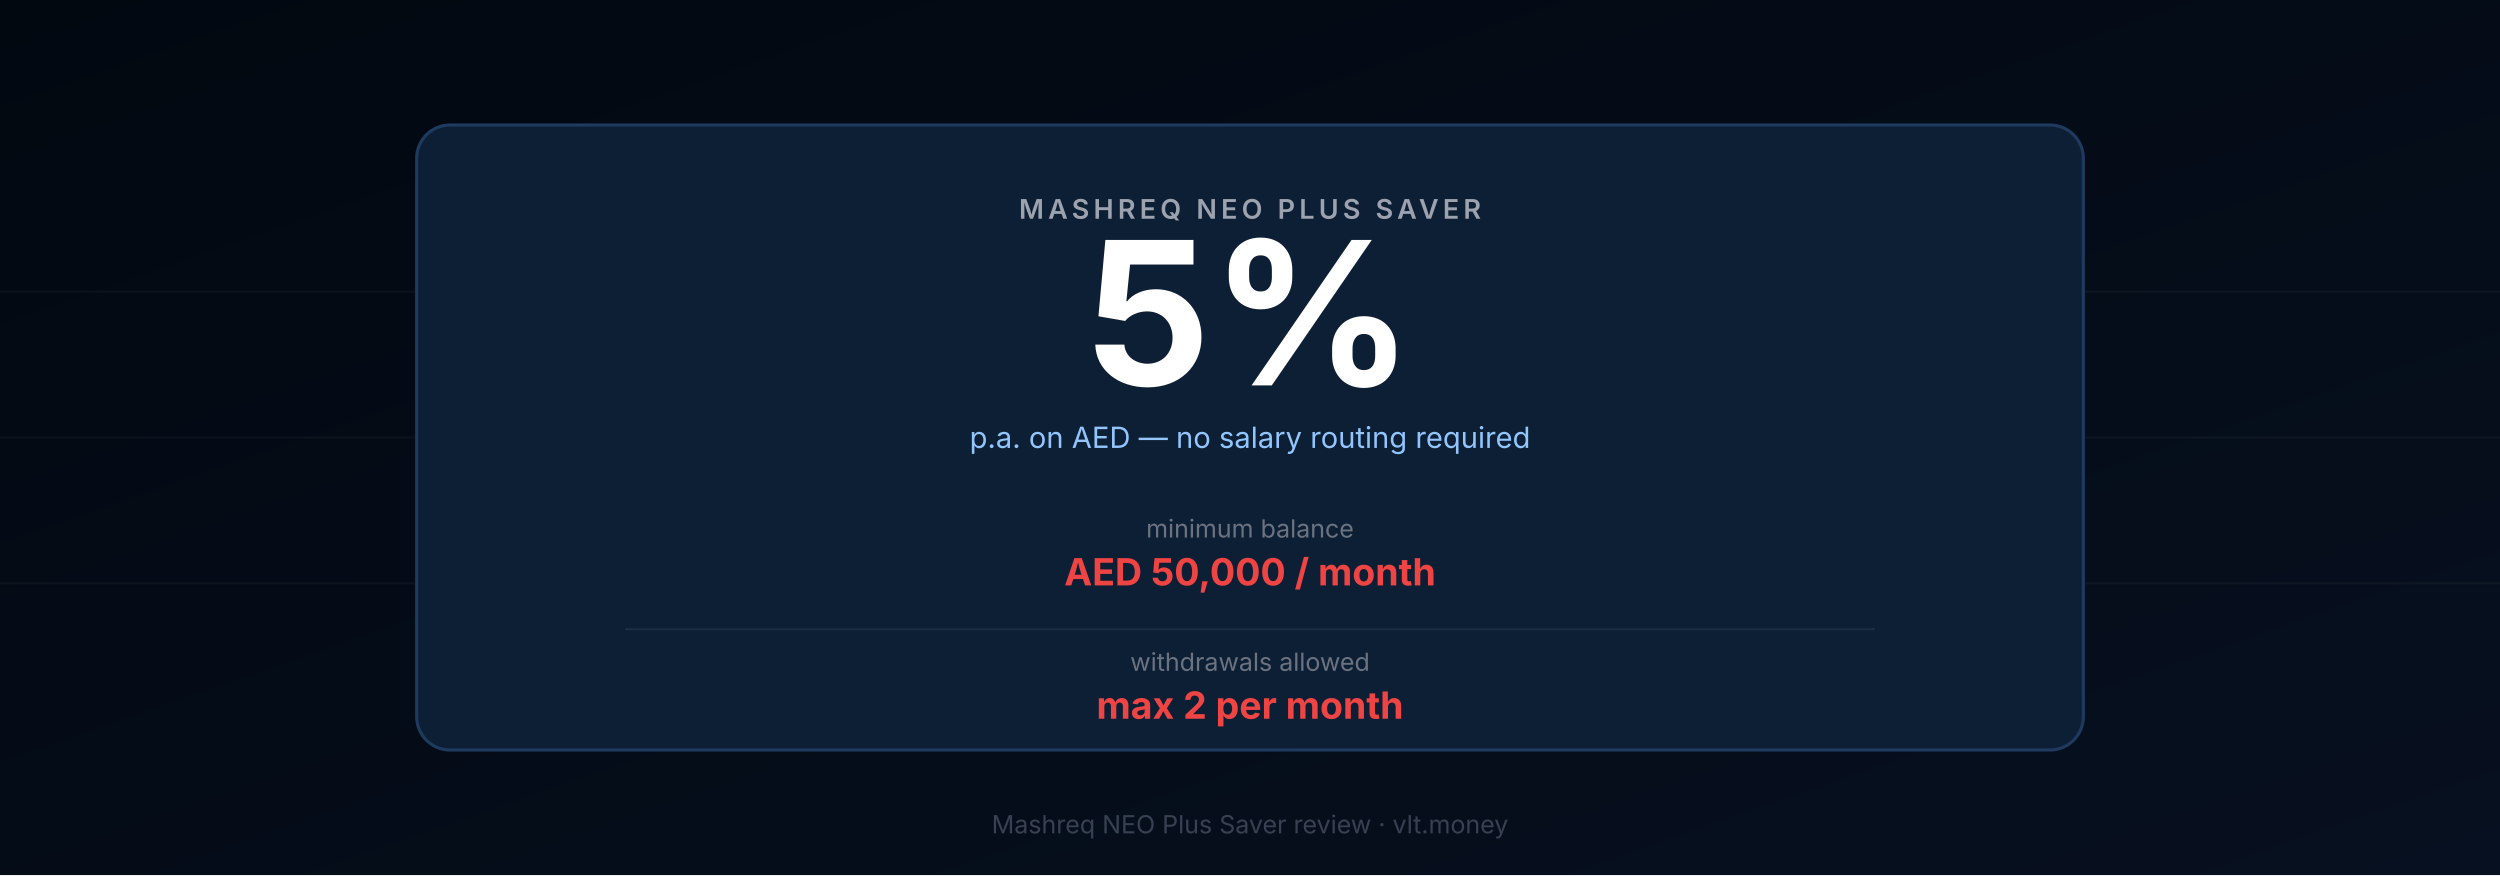
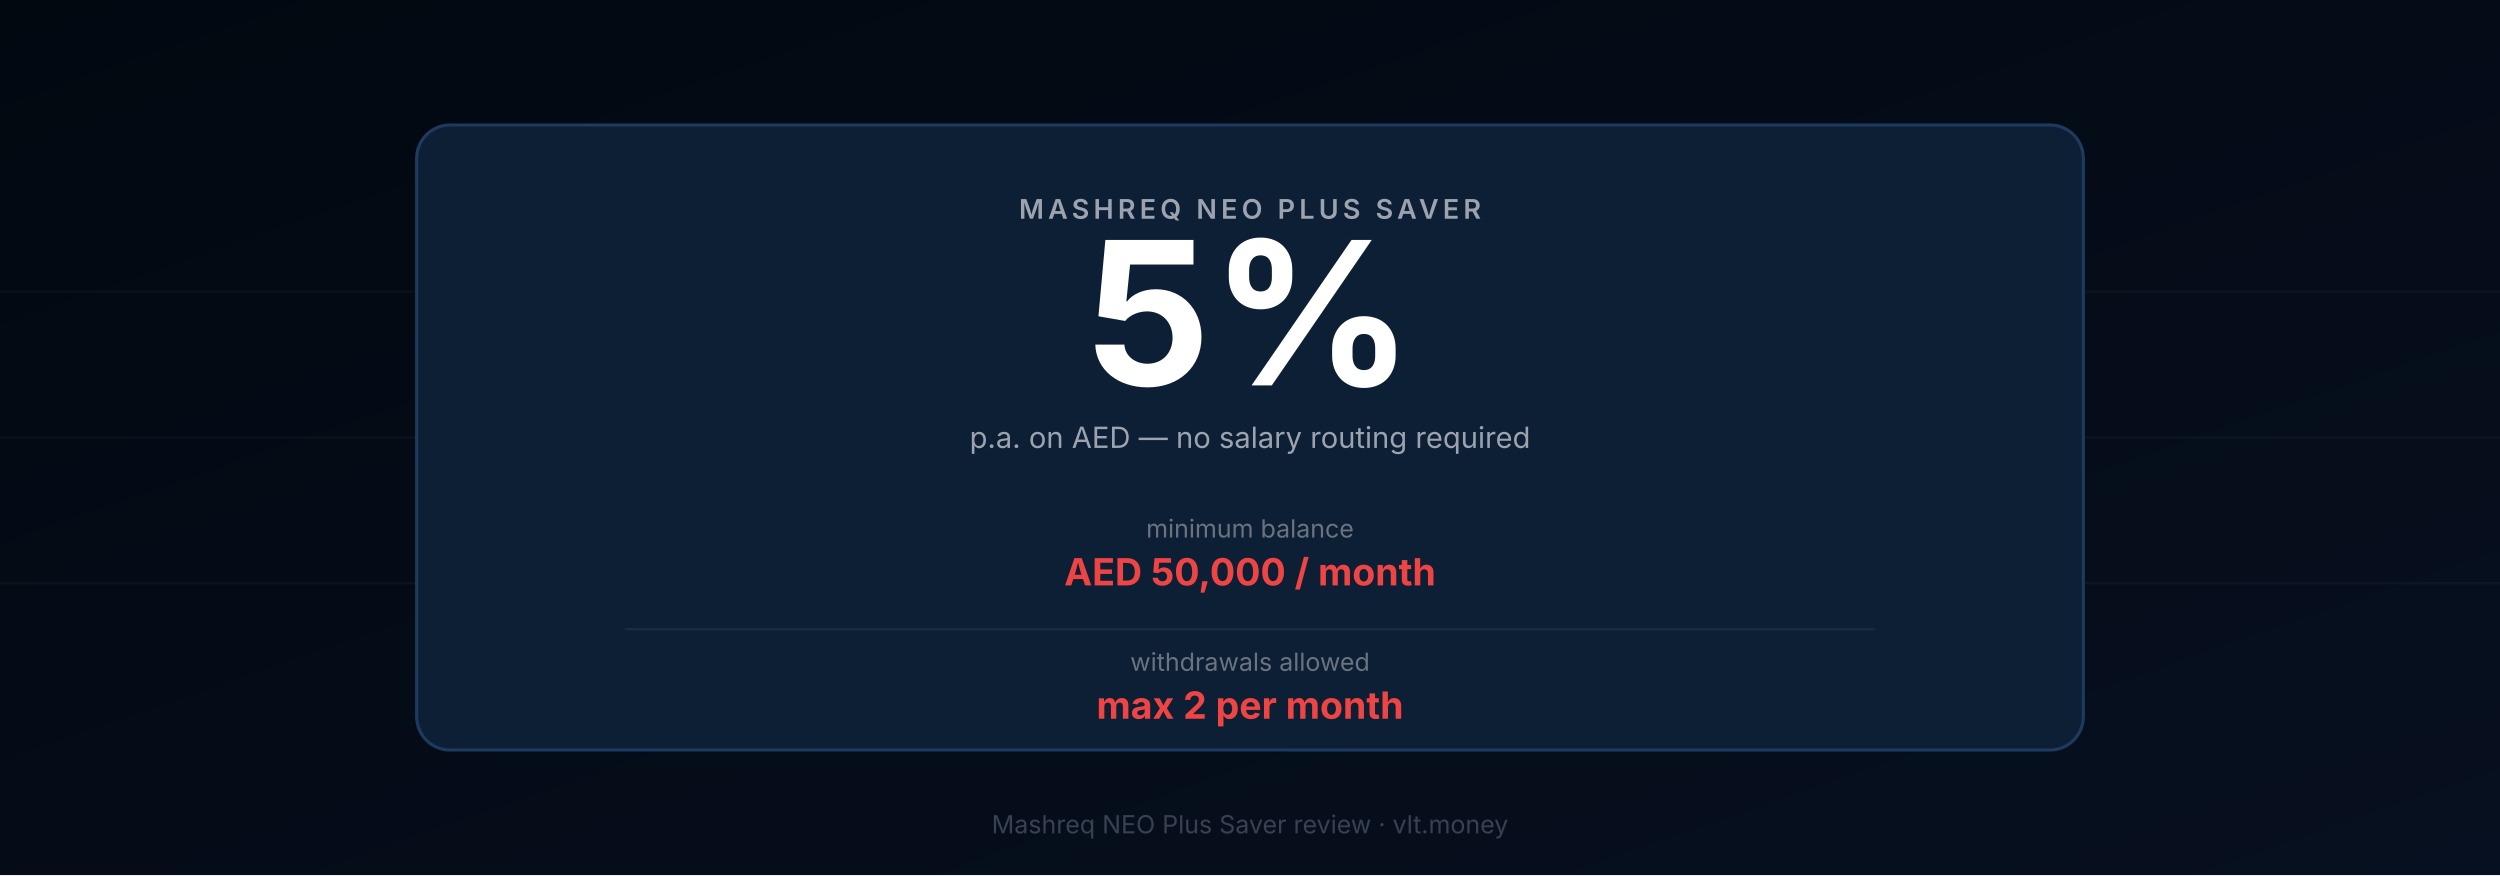
<svg xmlns="http://www.w3.org/2000/svg" viewBox="0 0 1200 420" width="1200" height="420">
  <defs>
    <linearGradient id="bg" x1="0%" y1="0%" x2="100%" y2="100%">
      <stop offset="0%" style="stop-color:#020810" />
      <stop offset="100%" style="stop-color:#071020" />
    </linearGradient>
  </defs>
  <rect width="1200" height="420" fill="url(#bg)" />
  <line x1="0" y1="140" x2="1200" y2="140" stroke="#ffffff08" stroke-width="1" />
  <line x1="0" y1="210" x2="1200" y2="210" stroke="#ffffff08" stroke-width="1" />
  <line x1="0" y1="280" x2="1200" y2="280" stroke="#ffffff08" stroke-width="1" />
  <rect x="200" y="60" width="800" height="300" rx="16" fill="#0D1F35" stroke="#1E3A5F" stroke-width="1.5" />
-   <text x="600" y="105" text-anchor="middle" fill="#9CA3AF" font-family="system-ui, -apple-system, sans-serif" font-size="13" font-weight="600" letter-spacing="2">MASHREQ NEO PLUS SAVER</text>
-   <text x="600" y="185" text-anchor="middle" fill="#ffffff" font-family="system-ui, -apple-system, sans-serif" font-size="96" font-weight="700">5%</text>
-   <text x="600" y="215" text-anchor="middle" fill="#93C5FD" font-family="system-ui, -apple-system, sans-serif" font-size="14">p.a. on AED — no salary routing required</text>
-   <text x="600" y="258" text-anchor="middle" fill="#6B7280" font-family="system-ui, -apple-system, sans-serif" font-size="12">minimum balance</text>
-   <text x="600" y="281" text-anchor="middle" fill="#EF4444" font-family="system-ui, -apple-system, sans-serif" font-size="18" font-weight="700">AED 50,000 / month</text>
+   <text x="600" y="105" text-anchor="middle" fill="#9CA3AF" font-family="Inter, system-ui, sans-serif" font-size="13" font-weight="600" letter-spacing="2">MASHREQ NEO PLUS SAVER</text>
+   <text x="600" y="185" text-anchor="middle" fill="#ffffff" font-family="Inter, system-ui, sans-serif" font-size="96" font-weight="700">5%</text>
+   <text x="600" y="215" text-anchor="middle" fill="#9CA3AF" font-family="Inter, system-ui, sans-serif" font-size="14">p.a. on AED — no salary routing required</text>
+   <text x="600" y="258" text-anchor="middle" fill="#6B7280" font-family="Inter, system-ui, sans-serif" font-size="12">minimum balance</text>
+   <text x="600" y="281" text-anchor="middle" fill="#EF4444" font-family="Inter, system-ui, sans-serif" font-size="18" font-weight="700">AED 50,000 / month</text>
  <line x1="300" y1="302" x2="900" y2="302" stroke="#ffffff10" stroke-width="1" />
-   <text x="600" y="322" text-anchor="middle" fill="#6B7280" font-family="system-ui, -apple-system, sans-serif" font-size="12">withdrawals allowed</text>
-   <text x="600" y="345" text-anchor="middle" fill="#EF4444" font-family="system-ui, -apple-system, sans-serif" font-size="18" font-weight="700">max 2 per month</text>
-   <text x="600" y="400" text-anchor="middle" fill="#374151" font-family="system-ui, -apple-system, sans-serif" font-size="12">Mashreq NEO Plus Saver review · vlt.money</text>
+   <text x="600" y="322" text-anchor="middle" fill="#6B7280" font-family="Inter, system-ui, sans-serif" font-size="12">withdrawals allowed</text>
+   <text x="600" y="345" text-anchor="middle" fill="#EF4444" font-family="Inter, system-ui, sans-serif" font-size="18" font-weight="700">max 2 per month</text>
+   <text x="600" y="400" text-anchor="middle" fill="#374151" font-family="Inter, system-ui, sans-serif" font-size="12">Mashreq NEO Plus Saver review · vlt.money</text>
</svg>
